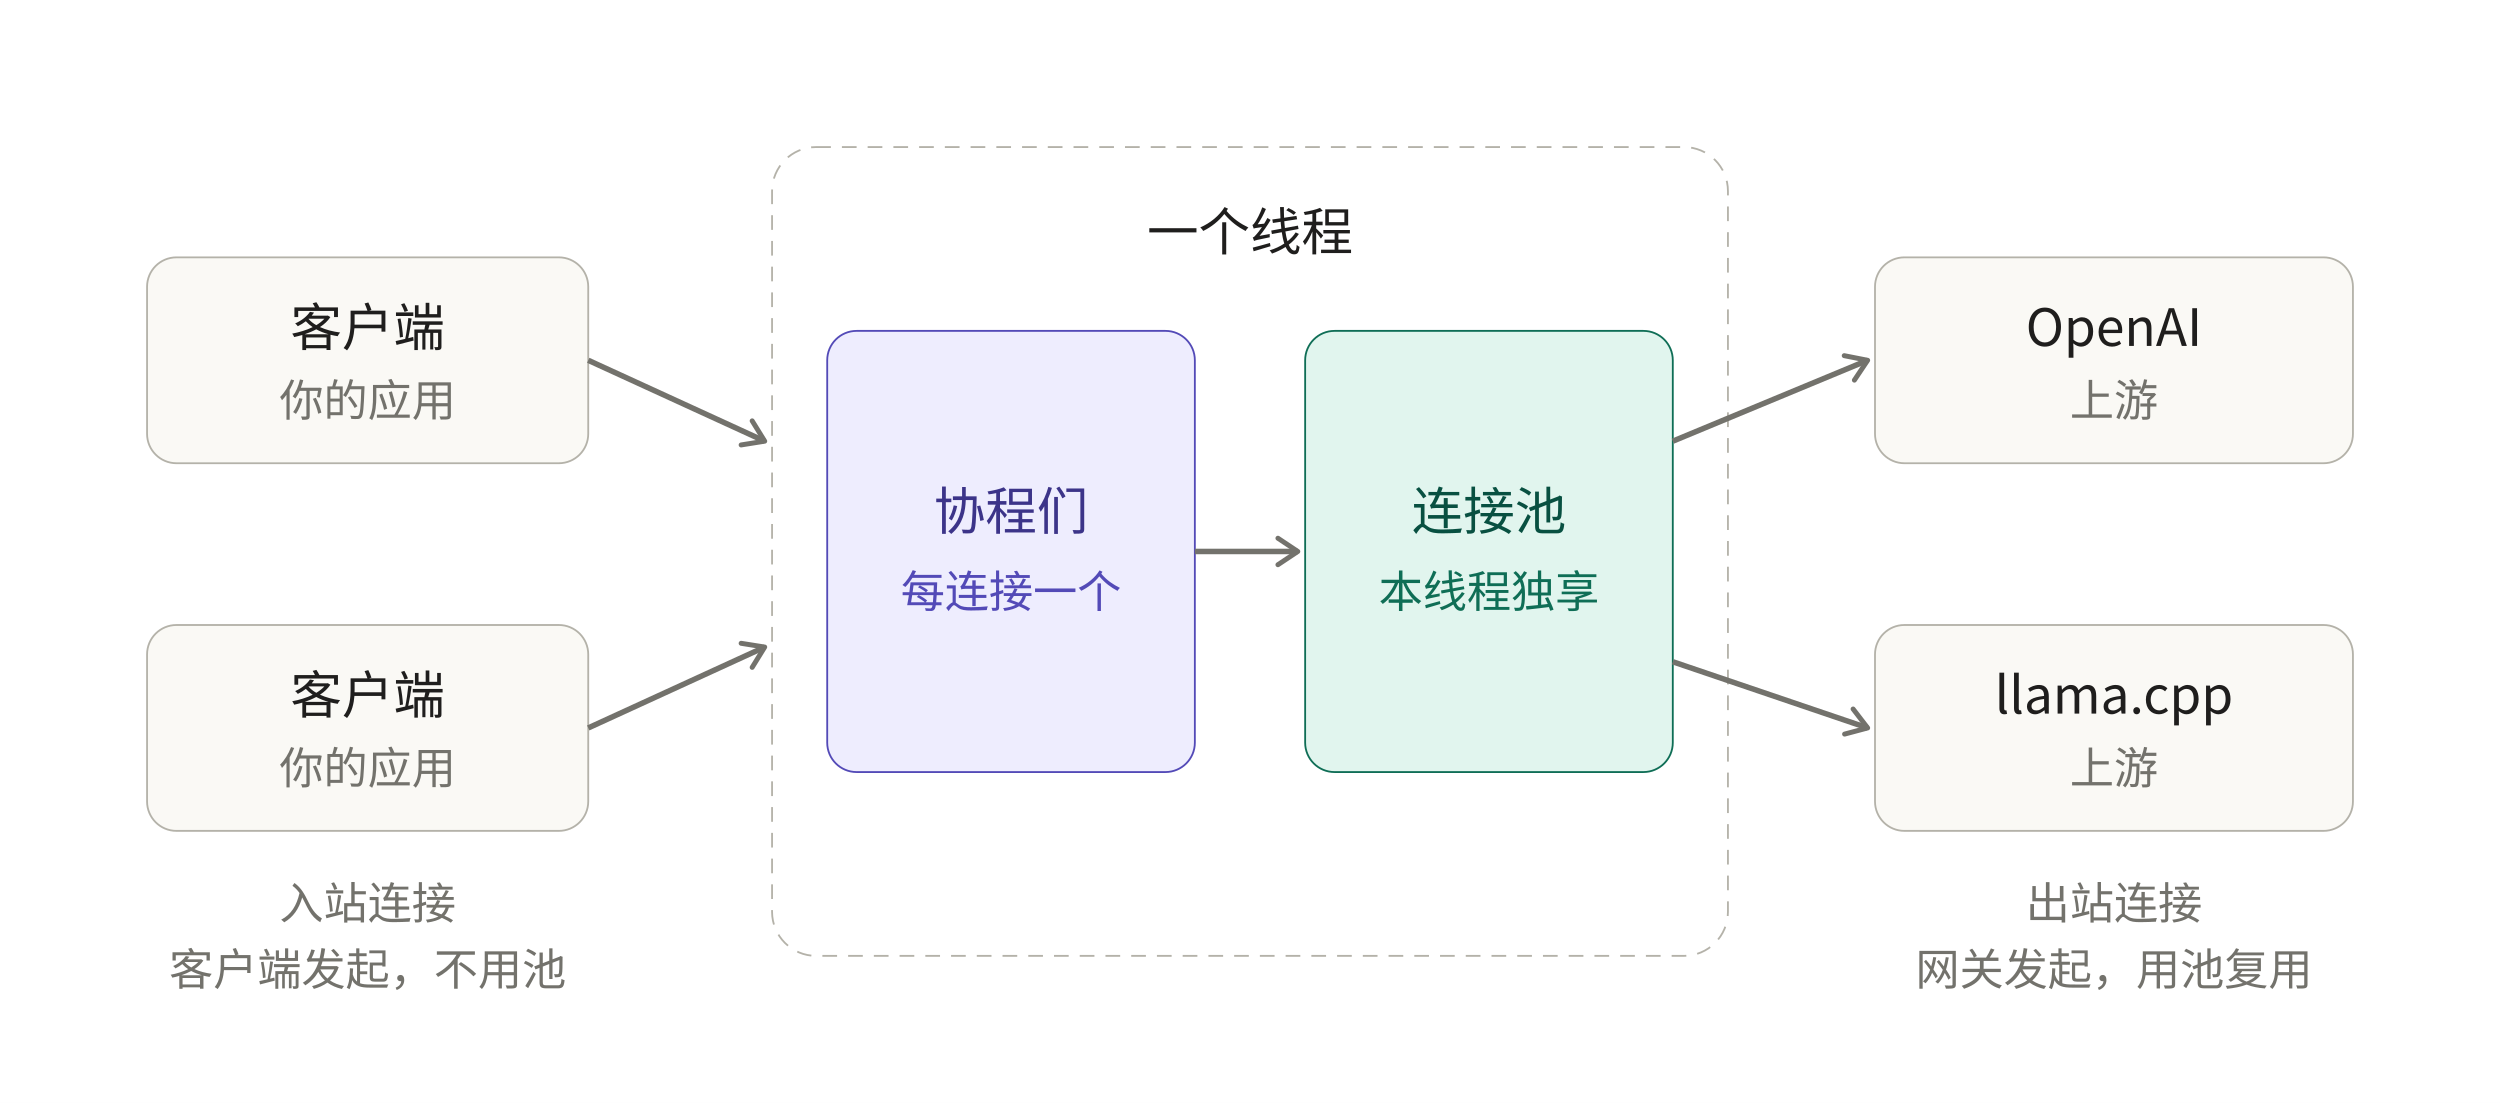
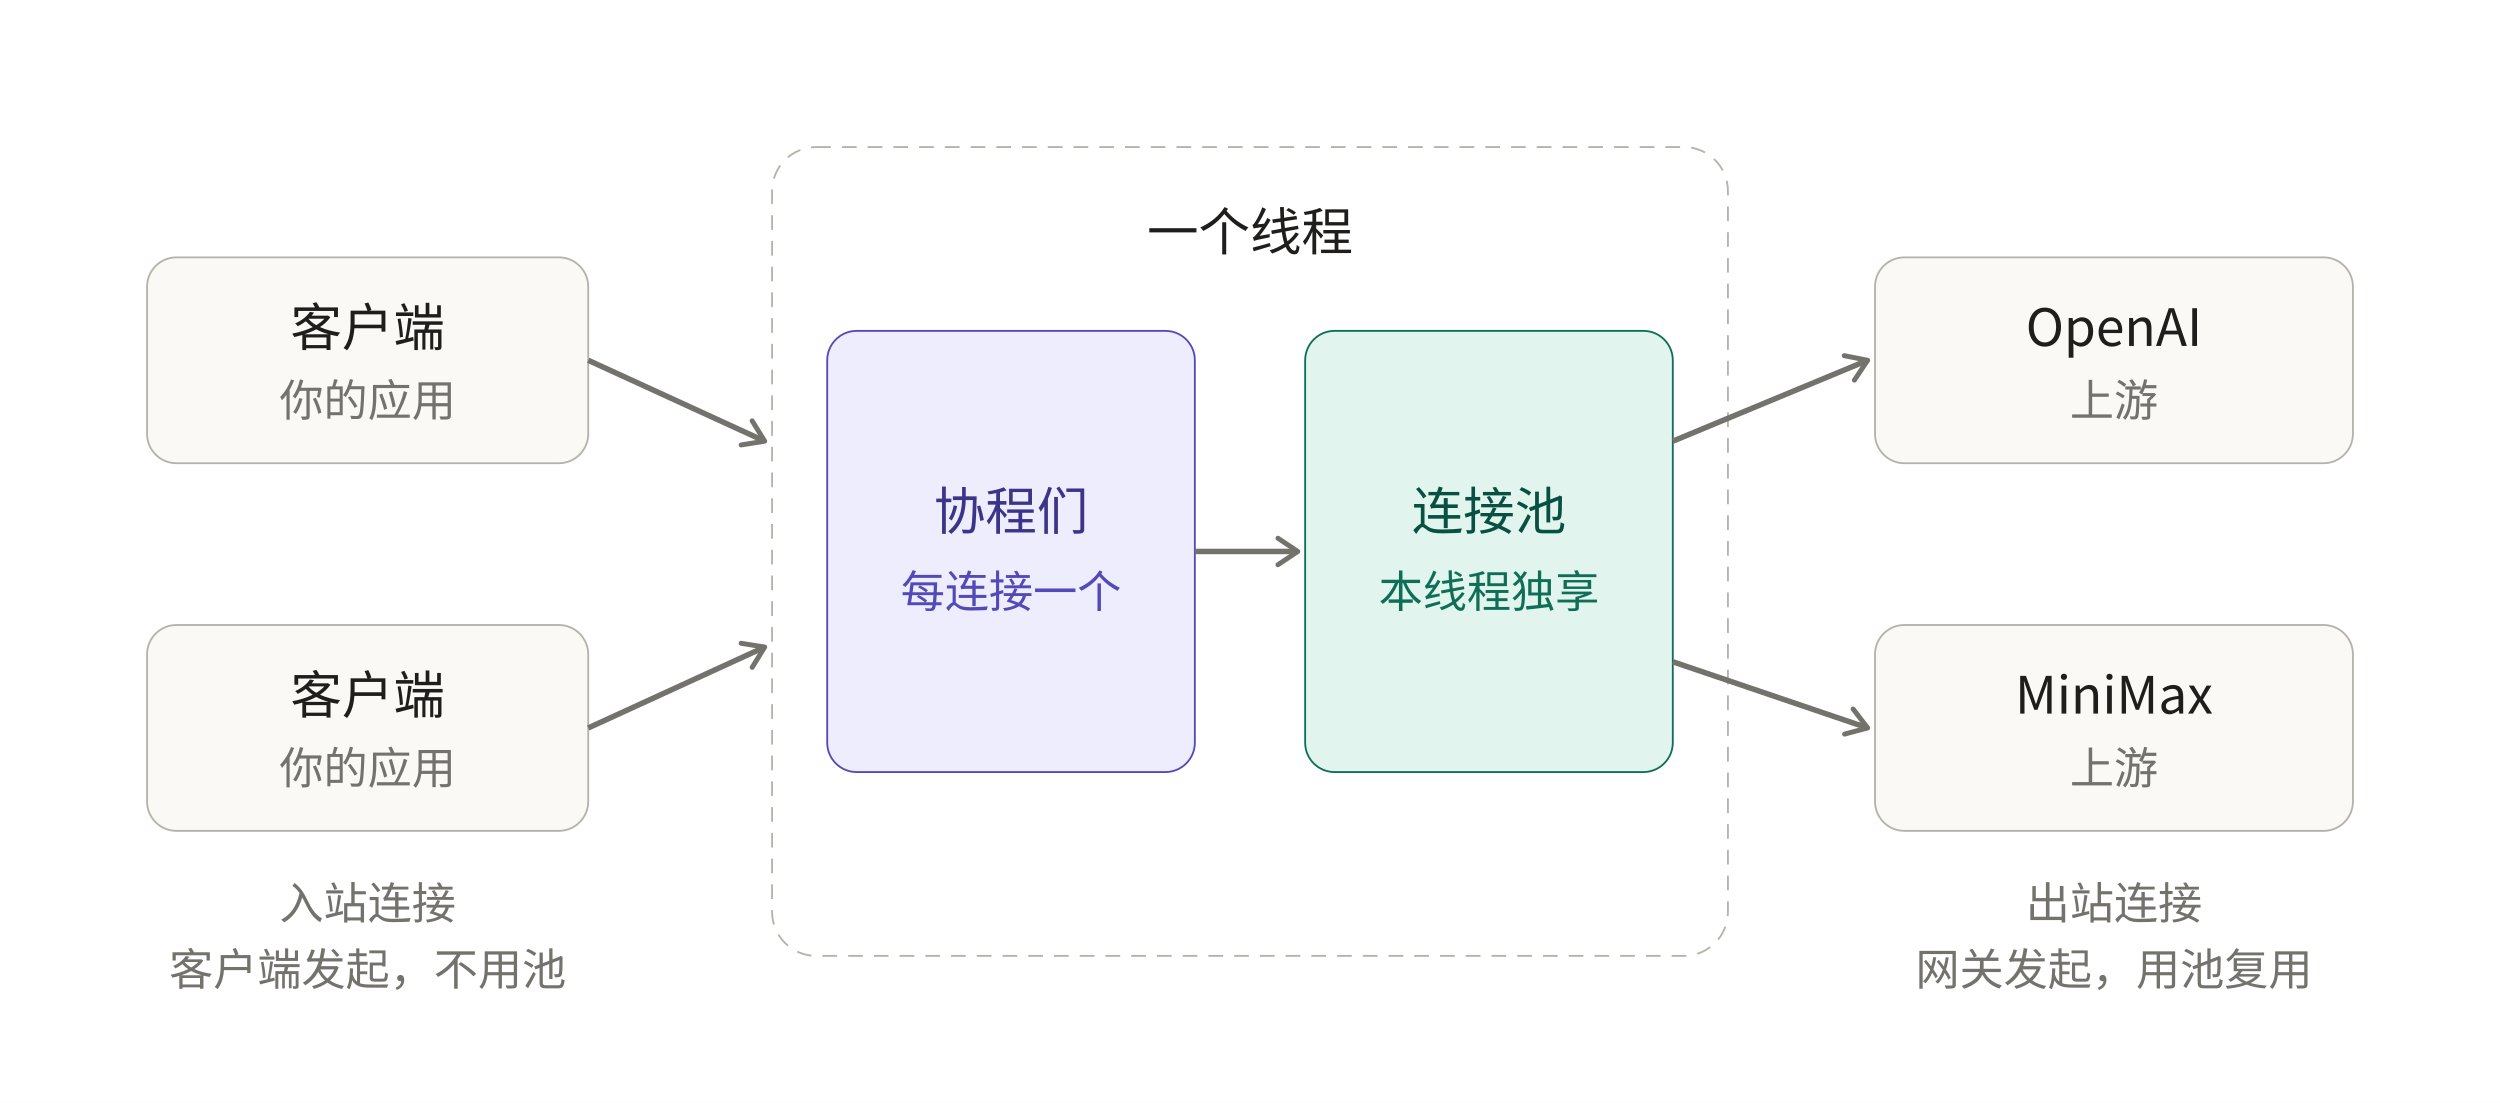
<svg xmlns="http://www.w3.org/2000/svg" width="680" height="300" viewBox="0 0 680 300" role="img">
  <style>text{font-family:'PingFang SC','Hiragino Sans GB','Microsoft YaHei','Noto Sans CJK SC','Noto Sans SC','Source Han Sans SC',sans-serif}.t{font-size:14px;font-weight:400;fill:#3d3d3a}.ts{font-size:12px;font-weight:400;fill:#73726c}.th{font-size:14px;font-weight:500;fill:#1f1e1d}.box{fill:#faf9f5;stroke:#b4b2a9}.arr{stroke:#73726c;stroke-width:1.5;fill:none}.c-purple&gt;rect,.c-purple&gt;circle,rect.c-purple,circle.c-purple{fill:#EEEDFE;stroke:#534AB7}.c-purple&gt;.th,.c-purple&gt;.t{fill:#3C3489}.c-purple&gt;.ts{fill:#534AB7}.c-teal&gt;rect,.c-teal&gt;circle,rect.c-teal,circle.c-teal{fill:#E1F5EE;stroke:#0F6E56}.c-teal&gt;.th,.c-teal&gt;.t{fill:#085041}.c-teal&gt;.ts{fill:#0F6E56}.c-amber&gt;rect,.c-amber&gt;circle,rect.c-amber,circle.c-amber{fill:#FAEEDA;stroke:#854F0B}.c-amber&gt;.th,.c-amber&gt;.t{fill:#633806}.c-amber&gt;.ts{fill:#854F0B}.c-red&gt;rect,.c-red&gt;circle,rect.c-red,circle.c-red{fill:#FCEBEB;stroke:#A32D2D}.c-red&gt;.th,.c-red&gt;.t{fill:#791F1F}.c-red&gt;.ts{fill:#A32D2D}.c-gray&gt;rect,.c-gray&gt;circle,rect.c-gray,circle.c-gray{fill:#F1EFE8;stroke:#5F5E5A}.c-gray&gt;.th,.c-gray&gt;.t{fill:#444441}.c-gray&gt;.ts{fill:#5F5E5A}</style>
  <rect width="680" height="300" fill="#ffffff" />
  <defs>
    <marker id="arrow" viewBox="0 0 10 10" refX="8" refY="5" markerWidth="6" markerHeight="6" orient="auto-start-reverse">
      <path d="M2 1L8 5L2 9" fill="none" stroke="#73726c" stroke-width="1.5" stroke-linecap="round" stroke-linejoin="round" />
    </marker>
  </defs>
  <rect x="40" y="70" width="120" height="56" rx="8" class="box" stroke-width="0.5" />
  <text class="th" x="100" y="88" text-anchor="middle" dominant-baseline="central">客户端</text>
  <text class="ts" x="100" y="108" text-anchor="middle" dominant-baseline="central">你的应用</text>
  <rect x="40" y="170" width="120" height="56" rx="8" class="box" stroke-width="0.5" />
  <text class="th" x="100" y="188" text-anchor="middle" dominant-baseline="central">客户端</text>
  <text class="ts" x="100" y="208" text-anchor="middle" dominant-baseline="central">你的应用</text>
  <line x1="160" y1="98" x2="208" y2="120" class="arr" marker-end="url(#arrow)" />
  <line x1="160" y1="198" x2="208" y2="176" class="arr" marker-end="url(#arrow)" />
  <rect x="210" y="40" width="260" height="220" rx="12" fill="none" stroke="#b4b2a9" stroke-width="0.5" stroke-dasharray="4 3" />
  <text class="th" x="340" y="62" text-anchor="middle" dominant-baseline="central">一个线程</text>
  <g class="c-purple">
    <rect x="225" y="90" width="100" height="120" rx="8" stroke-width="0.5" />
    <text class="th" x="275" y="138" text-anchor="middle" dominant-baseline="central">协程们</text>
    <text class="ts" x="275" y="160" text-anchor="middle" dominant-baseline="central">每连接一个</text>
  </g>
  <line x1="325" y1="150" x2="353" y2="150" class="arr" marker-end="url(#arrow)" />
  <g class="c-teal">
    <rect x="355" y="90" width="100" height="120" rx="8" stroke-width="0.5" />
    <text class="th" x="405" y="138" text-anchor="middle" dominant-baseline="central">连接池</text>
    <text class="ts" x="405" y="160" text-anchor="middle" dominant-baseline="central">本线程独享</text>
  </g>
  <line x1="455" y1="120" x2="508" y2="98" class="arr" marker-end="url(#arrow)" />
  <line x1="455" y1="180" x2="508" y2="198" class="arr" marker-end="url(#arrow)" />
  <rect x="510" y="70" width="130" height="56" rx="8" class="box" stroke-width="0.5" />
  <text class="th" x="575" y="88" text-anchor="middle" dominant-baseline="central">OpenAI</text>
  <text class="ts" x="575" y="108" text-anchor="middle" dominant-baseline="central">上游</text>
  <rect x="510" y="170" width="130" height="56" rx="8" class="box" stroke-width="0.5" />
-   <text class="th" x="575" y="188" text-anchor="middle" dominant-baseline="central">llama.cpp</text>
+   <text class="th" x="575" y="188" text-anchor="middle" dominant-baseline="central">MiniMax</text>
  <text class="ts" x="575" y="208" text-anchor="middle" dominant-baseline="central">上游</text>
  <text class="ts" x="100" y="250" text-anchor="middle">入站连接</text>
  <text class="ts" x="575" y="250" text-anchor="middle">出站连接</text>
  <text class="ts" x="100" y="268" text-anchor="middle">客户端发起，不用池</text>
  <text class="ts" x="575" y="268" text-anchor="middle">网关发起，用池复用</text>
</svg>
